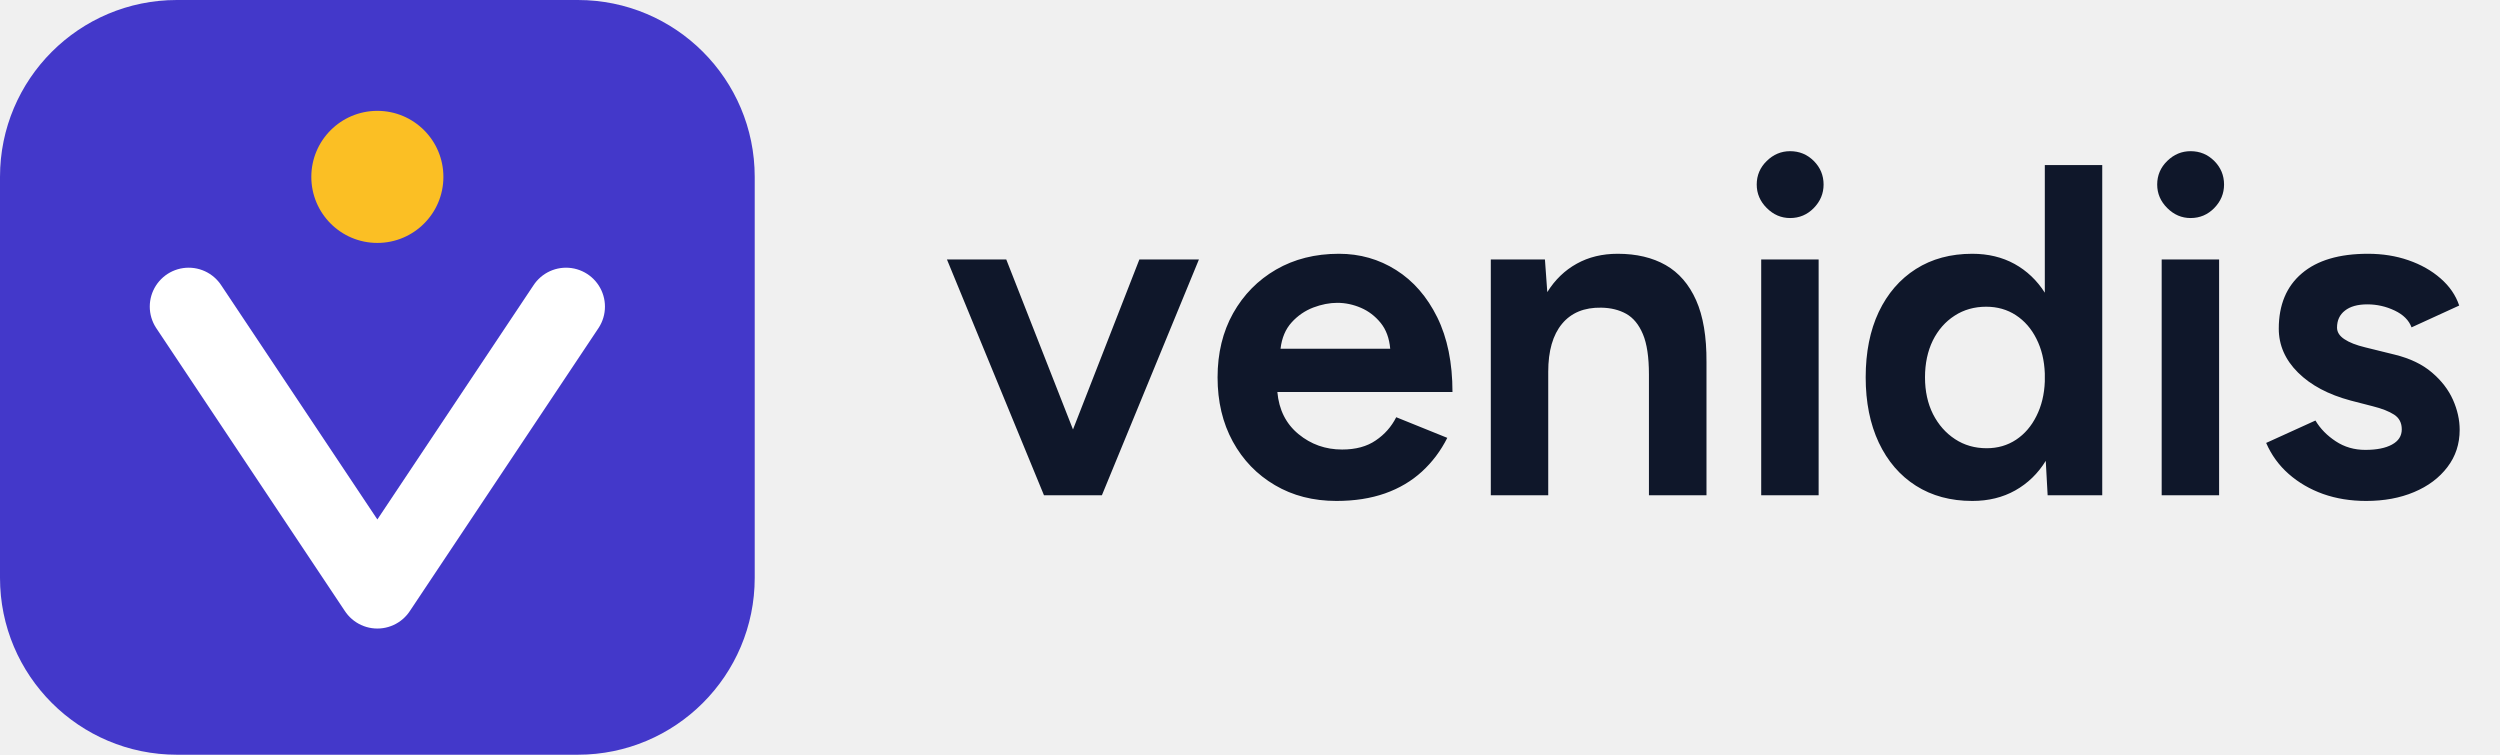
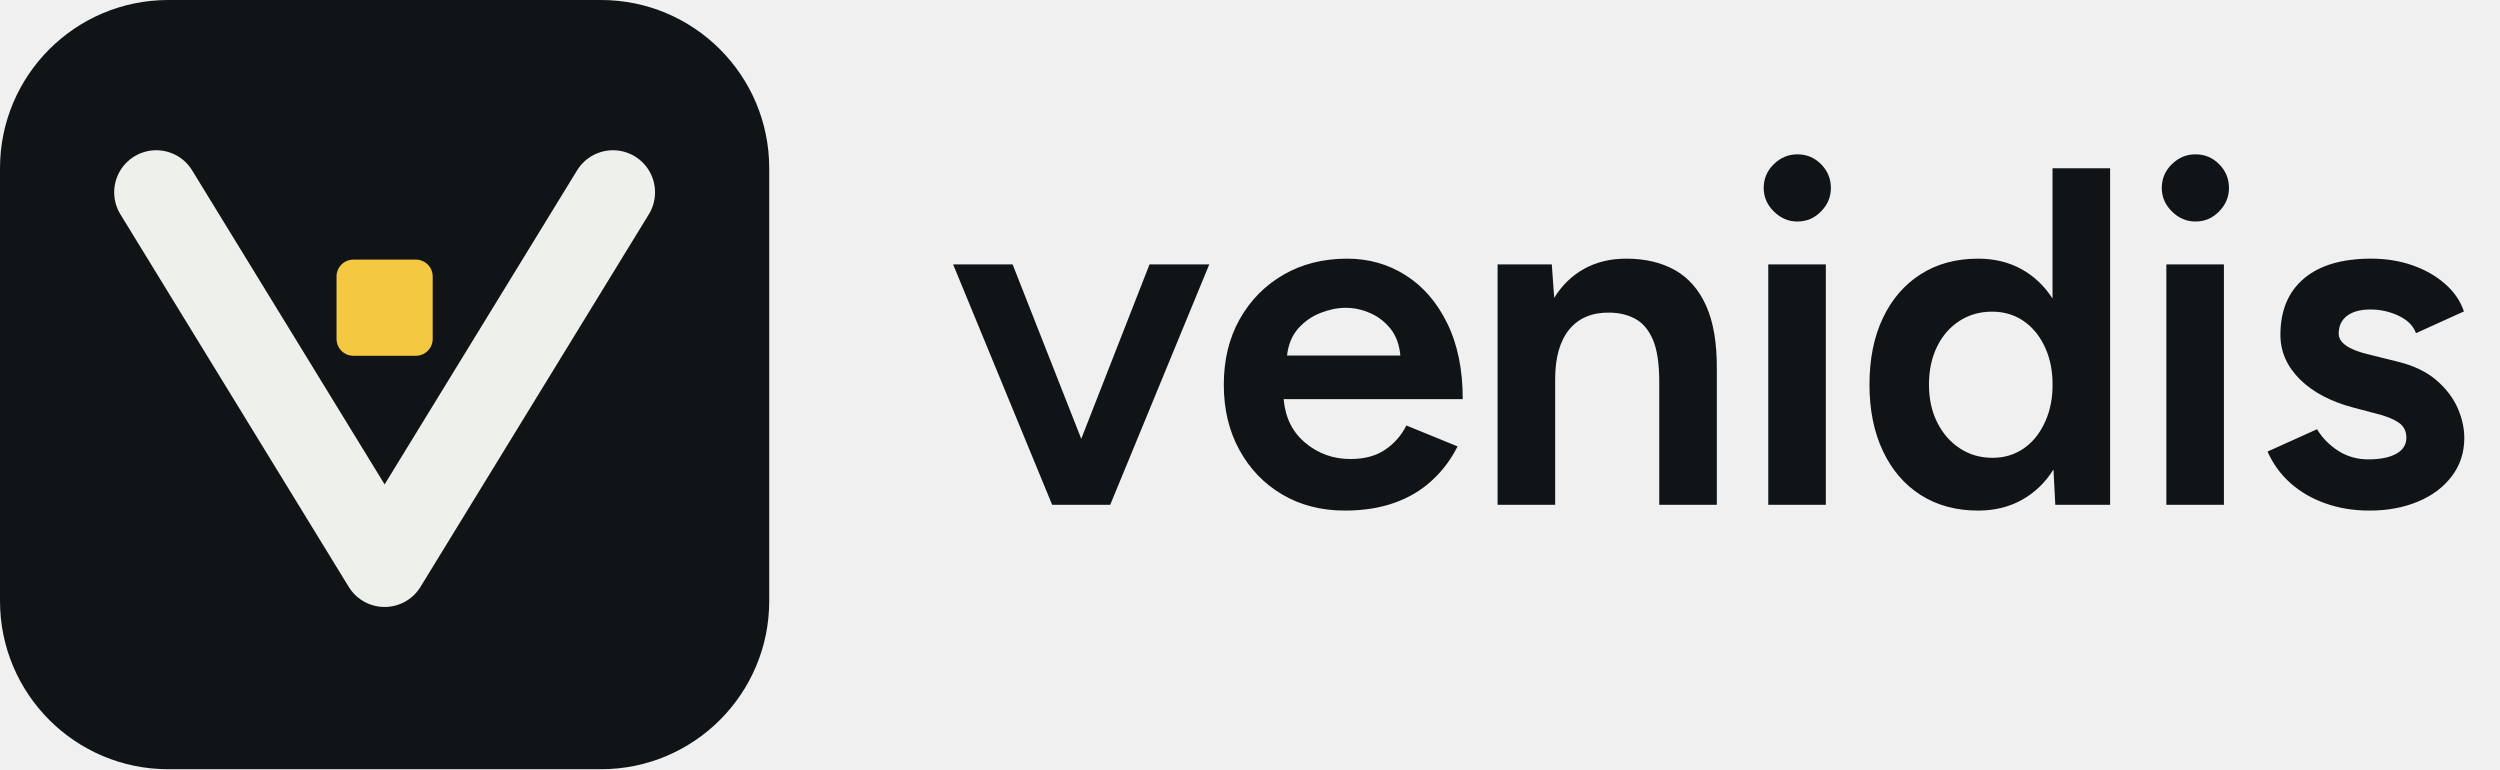
- <svg xmlns="http://www.w3.org/2000/svg" viewBox="0 0 212 64" role="img" aria-label="Venidis">
-   <rect width="64" height="64" rx="15" fill="#4338CA" />
-   <path d="M16 26 L32 50 L48 26" fill="none" stroke="#FFFFFF" stroke-width="6.6" stroke-linecap="round" stroke-linejoin="round" />
-   <circle cx="32" cy="15" r="5.6" fill="#FBBF24" />
-   <path d="M88.53 42 80.3 22H85.33L90.99 36.42L96.62 22H101.67L93.44 42Z M113.33 42.48Q110.38 42.48 108.11 41.14Q105.83 39.8 104.54 37.44Q103.25 35.08 103.25 32Q103.25 28.92 104.57 26.56Q105.9 24.2 108.21 22.86Q110.53 21.52 113.54 21.52Q116.21 21.52 118.39 22.9Q120.58 24.28 121.88 26.91Q123.17 29.53 123.17 33.24H108.32Q108.52 35.5 110.11 36.81Q111.7 38.12 113.81 38.12Q115.54 38.12 116.66 37.35Q117.79 36.59 118.4 35.38L122.73 37.13Q121.9 38.78 120.58 39.99Q119.26 41.2 117.45 41.84Q115.63 42.48 113.33 42.48ZM108.59 29.57H117.89Q117.77 28.23 117.08 27.38Q116.38 26.52 115.4 26.1Q114.42 25.68 113.4 25.68Q112.42 25.68 111.36 26.08Q110.3 26.49 109.53 27.34Q108.75 28.2 108.59 29.57Z M126.42 42V22H131.01L131.21 24.77Q132.19 23.2 133.71 22.36Q135.22 21.52 137.18 21.52Q139.56 21.52 141.25 22.48Q142.93 23.44 143.83 25.46Q144.73 27.48 144.71 30.7V42H139.83V31.76Q139.83 29.55 139.32 28.34Q138.81 27.12 137.9 26.61Q137 26.11 135.79 26.09Q133.63 26.05 132.46 27.46Q131.29 28.87 131.29 31.53V42Z M149.35 42V22H154.22V42ZM151.8 18.49Q150.67 18.49 149.82 17.64Q148.97 16.79 148.97 15.65Q148.97 14.48 149.82 13.65Q150.67 12.82 151.8 12.82Q152.98 12.82 153.81 13.65Q154.64 14.48 154.64 15.65Q154.64 16.79 153.81 17.64Q152.98 18.49 151.8 18.49Z M167.25 42.48Q164.5 42.48 162.47 41.19Q160.44 39.9 159.32 37.53Q158.21 35.16 158.21 32Q158.21 28.8 159.32 26.45Q160.44 24.1 162.47 22.81Q164.5 21.52 167.25 21.52Q169.26 21.52 170.83 22.38Q172.4 23.25 173.4 24.82V14H178.27V42H173.64L173.48 39.08Q172.49 40.69 170.89 41.59Q169.3 42.48 167.25 42.48ZM168.47 38.01Q169.87 38.01 170.96 37.29Q172.05 36.57 172.69 35.28Q173.34 33.99 173.4 32.35V31.67Q173.34 30.01 172.69 28.73Q172.05 27.45 170.95 26.73Q169.85 26.01 168.43 26.01Q166.92 26.01 165.75 26.77Q164.57 27.53 163.9 28.88Q163.24 30.24 163.24 32Q163.24 33.76 163.92 35.12Q164.61 36.47 165.79 37.24Q166.96 38.01 168.47 38.01Z M183.31 42V22H188.18V42ZM185.76 18.49Q184.63 18.49 183.78 17.64Q182.93 16.79 182.93 15.65Q182.93 14.48 183.78 13.65Q184.63 12.82 185.76 12.82Q186.94 12.82 187.77 13.65Q188.6 14.48 188.6 15.65Q188.6 16.79 187.77 17.64Q186.94 18.49 185.76 18.49Z M200.65 42.48Q198.67 42.48 197 41.89Q195.33 41.29 194.08 40.19Q192.84 39.1 192.17 37.56L196.35 35.66Q196.96 36.69 198.07 37.42Q199.17 38.15 200.58 38.15Q202.02 38.15 202.84 37.7Q203.67 37.25 203.67 36.41Q203.67 35.58 203.02 35.16Q202.37 34.74 201.21 34.45L199.35 33.97Q196.5 33.21 194.87 31.59Q193.24 29.97 193.24 27.87Q193.24 24.84 195.2 23.18Q197.15 21.52 200.8 21.52Q202.66 21.52 204.24 22.07Q205.83 22.62 206.96 23.61Q208.1 24.6 208.54 25.91L204.5 27.76Q204.16 26.85 203.06 26.33Q201.96 25.81 200.75 25.81Q199.52 25.81 198.85 26.34Q198.18 26.86 198.18 27.78Q198.18 28.35 198.8 28.76Q199.42 29.18 200.59 29.46L203.06 30.07Q205.02 30.55 206.23 31.59Q207.44 32.62 208.01 33.9Q208.58 35.18 208.58 36.45Q208.58 38.25 207.54 39.61Q206.5 40.98 204.71 41.73Q202.93 42.48 200.65 42.48Z" fill="#0F172A" />
+ <svg xmlns="http://www.w3.org/2000/svg" viewBox="0 0 208 64" role="img" aria-label="Venidis">
+   <rect width="64" height="64" rx="14" fill="#111417" />
+   <path d="M13 16 L32 47 L51 16" fill="none" stroke="#EEF0EC" stroke-width="7.0" stroke-linecap="round" stroke-linejoin="round" />
+   <rect x="28" y="21.6" width="8" height="8" rx="1.4" fill="#F5C842" />
+   <path d="M87.54 42 79.3 22H84.25L89.96 36.51L95.64 22H100.61L92.37 42Z M111.89 42.48Q108.95 42.48 106.68 41.14Q104.41 39.8 103.12 37.44Q101.82 35.08 101.82 32Q101.82 28.92 103.14 26.56Q104.47 24.2 106.78 22.86Q109.09 21.52 112.09 21.52Q114.77 21.52 116.95 22.9Q119.13 24.28 120.41 26.9Q121.7 29.52 121.7 33.21H106.8Q107 35.52 108.61 36.85Q110.21 38.19 112.36 38.19Q114.11 38.19 115.25 37.41Q116.39 36.64 117.01 35.4L121.27 37.14Q120.44 38.79 119.12 39.99Q117.81 41.2 116 41.84Q114.19 42.48 111.89 42.48ZM107.08 29.58H116.51Q116.39 28.23 115.69 27.35Q114.99 26.48 114 26.05Q113 25.61 111.96 25.61Q110.96 25.61 109.88 26.03Q108.8 26.45 108.02 27.32Q107.24 28.2 107.08 29.58Z M124.6 42V22H129.11L129.31 24.78Q130.29 23.2 131.81 22.36Q133.33 21.52 135.3 21.52Q137.67 21.52 139.37 22.48Q141.06 23.44 141.96 25.46Q142.86 27.48 142.84 30.7V42H138.05V31.76Q138.05 29.52 137.53 28.28Q137 27.05 136.08 26.54Q135.16 26.03 133.94 26.01Q131.76 25.97 130.57 27.4Q129.39 28.84 129.39 31.54V42Z M147.12 42V22H151.91V42ZM149.54 18.43Q148.42 18.43 147.58 17.59Q146.74 16.76 146.74 15.64Q146.74 14.48 147.58 13.66Q148.42 12.84 149.54 12.84Q150.7 12.84 151.51 13.66Q152.33 14.48 152.33 15.64Q152.33 16.76 151.51 17.59Q150.7 18.43 149.54 18.43Z M164.58 42.48Q161.84 42.48 159.81 41.19Q157.78 39.9 156.66 37.53Q155.54 35.16 155.54 32Q155.54 28.8 156.66 26.45Q157.78 24.1 159.81 22.81Q161.84 21.52 164.58 21.52Q166.6 21.52 168.18 22.39Q169.76 23.26 170.77 24.84V14H175.56V42H171L170.85 39.06Q169.84 40.68 168.24 41.58Q166.64 42.48 164.58 42.48ZM165.78 38.09Q167.2 38.09 168.3 37.36Q169.4 36.63 170.05 35.31Q170.71 34 170.77 32.34V31.68Q170.71 30 170.05 28.7Q169.4 27.39 168.29 26.66Q167.18 25.93 165.74 25.93Q164.22 25.93 163.03 26.7Q161.83 27.47 161.16 28.85Q160.49 30.22 160.49 32Q160.49 33.78 161.18 35.15Q161.87 36.53 163.07 37.31Q164.26 38.09 165.78 38.09Z M180.24 42V22H185.03V42ZM182.66 18.43Q181.54 18.43 180.7 17.59Q179.86 16.76 179.86 15.64Q179.86 14.48 180.7 13.66Q181.54 12.84 182.66 12.84Q183.82 12.84 184.63 13.66Q185.45 14.48 185.45 15.64Q185.45 16.76 184.63 17.59Q183.82 18.43 182.66 18.43Z M197.13 42.48Q195.15 42.48 193.47 41.88Q191.8 41.29 190.56 40.19Q189.33 39.09 188.66 37.57L192.78 35.71Q193.39 36.75 194.51 37.49Q195.63 38.22 197.05 38.22Q198.51 38.22 199.36 37.76Q200.21 37.29 200.21 36.42Q200.21 35.58 199.54 35.14Q198.88 34.7 197.69 34.41L195.83 33.92Q192.98 33.17 191.35 31.56Q189.73 29.94 189.73 27.86Q189.73 24.83 191.68 23.18Q193.63 21.52 197.28 21.52Q199.13 21.52 200.71 22.07Q202.29 22.62 203.42 23.61Q204.55 24.59 205 25.91L201.01 27.72Q200.67 26.79 199.56 26.27Q198.46 25.75 197.22 25.75Q195.96 25.75 195.27 26.28Q194.58 26.81 194.58 27.76Q194.58 28.34 195.22 28.77Q195.85 29.2 197.04 29.48L199.49 30.09Q201.45 30.57 202.67 31.6Q203.88 32.63 204.46 33.91Q205.03 35.19 205.03 36.45Q205.03 38.25 203.99 39.62Q202.96 40.99 201.18 41.73Q199.4 42.48 197.13 42.48Z" fill="#111417" />
</svg>
